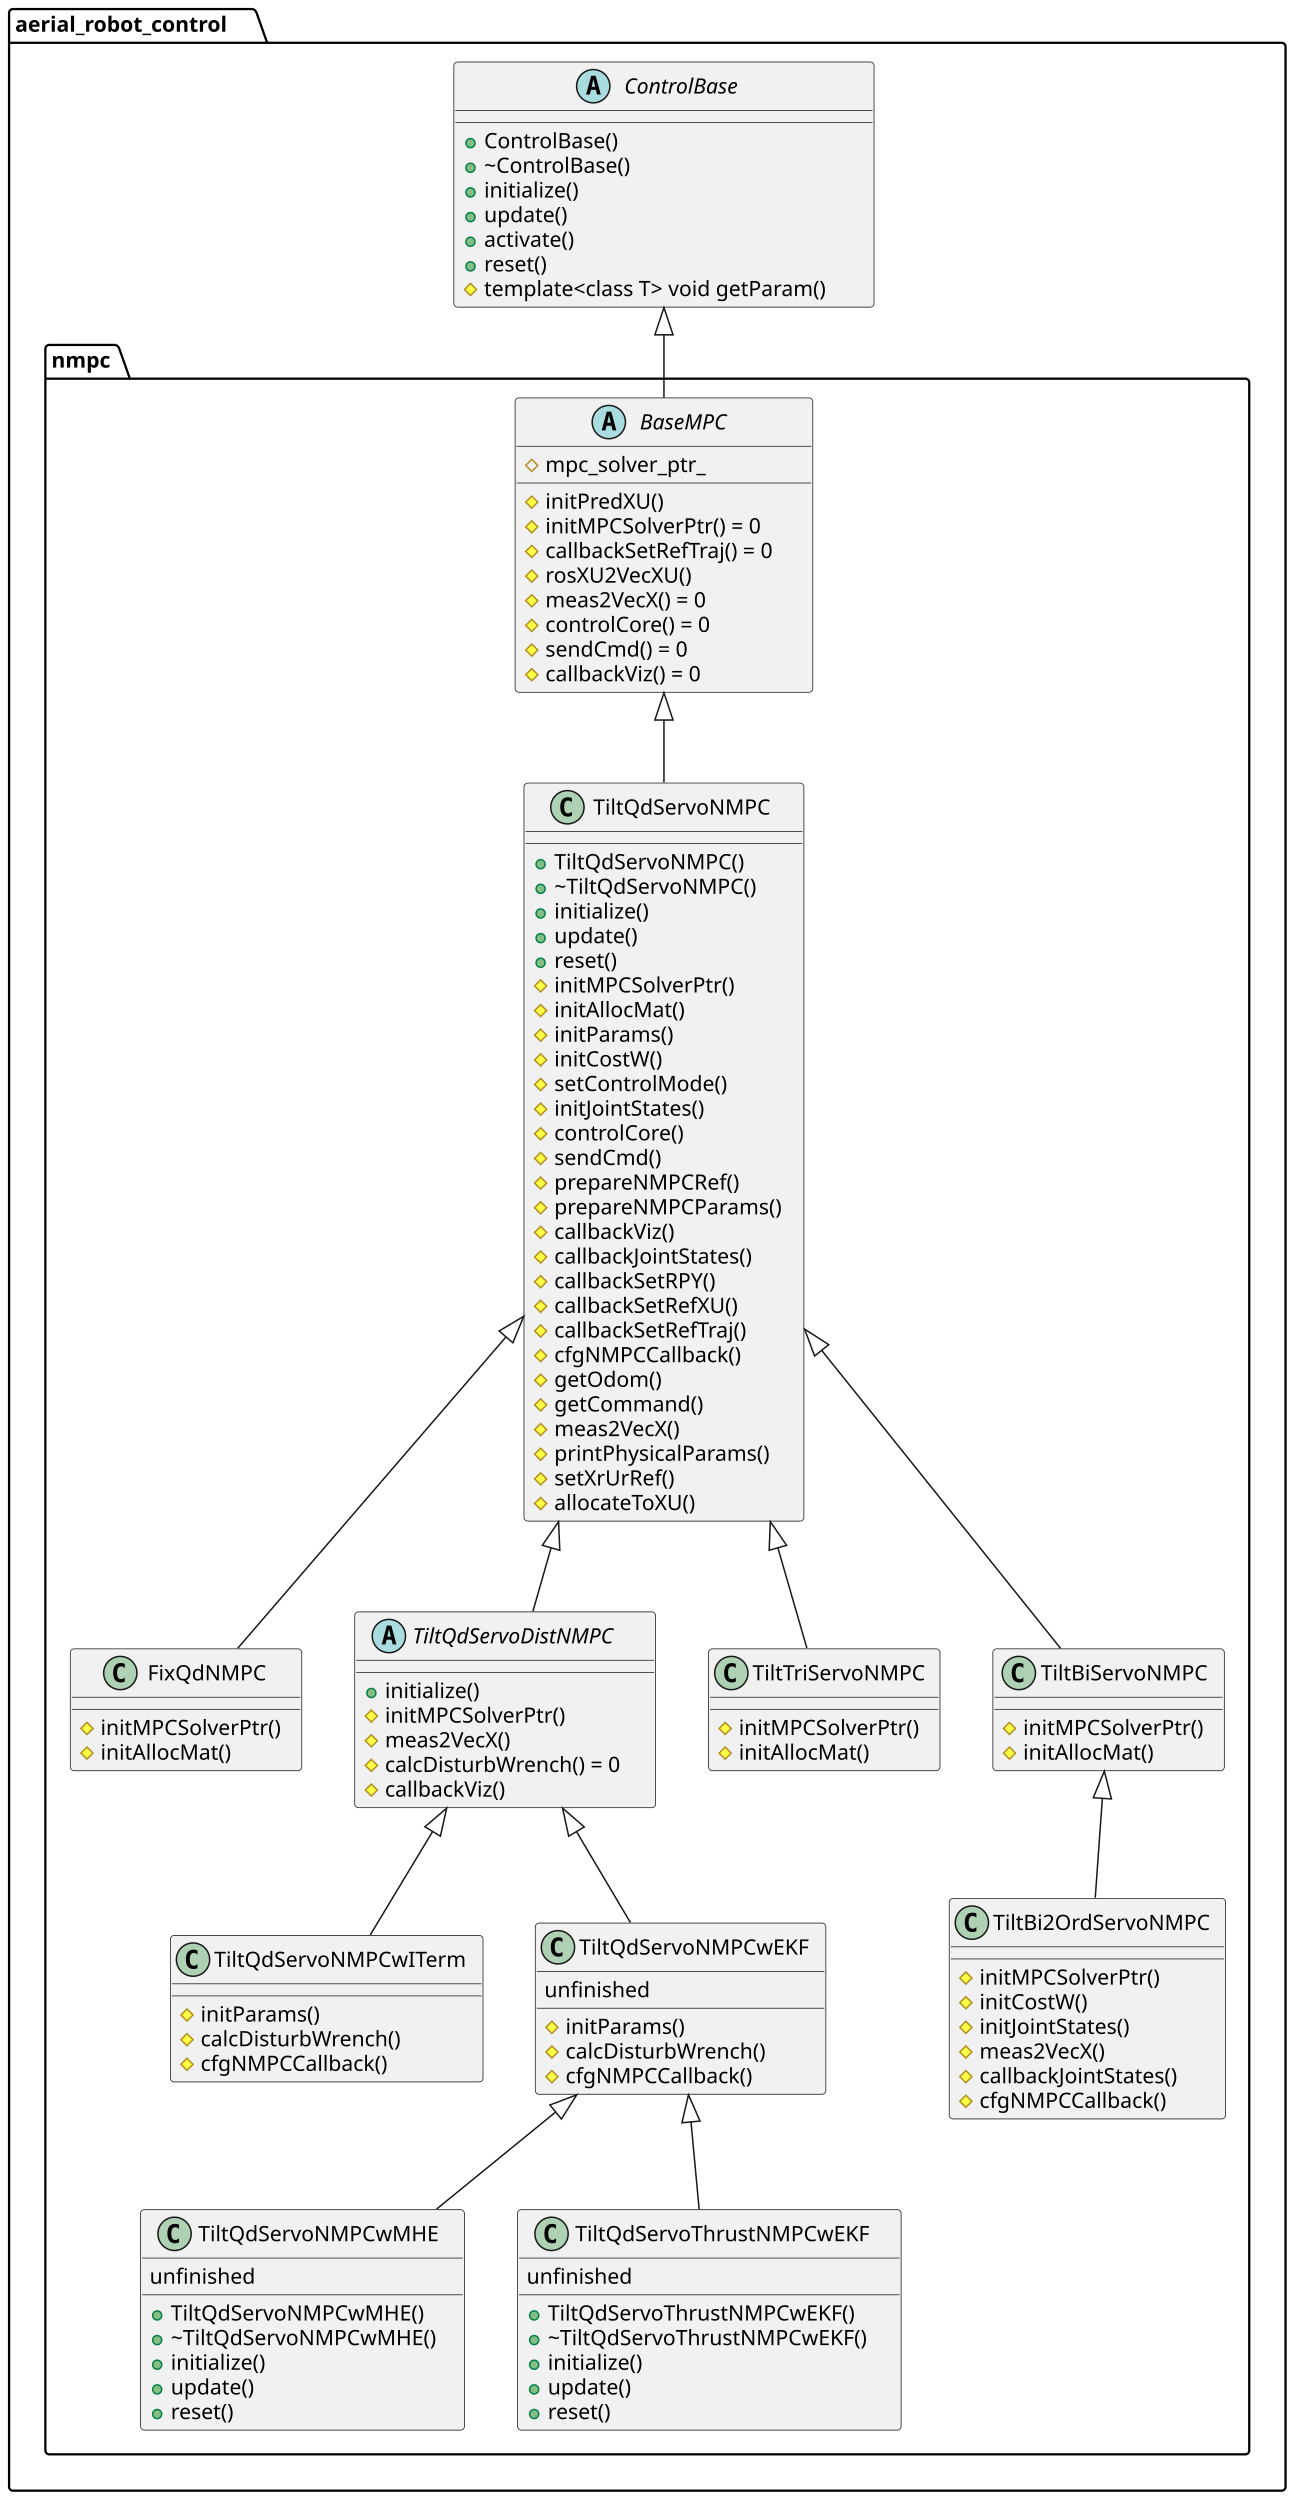
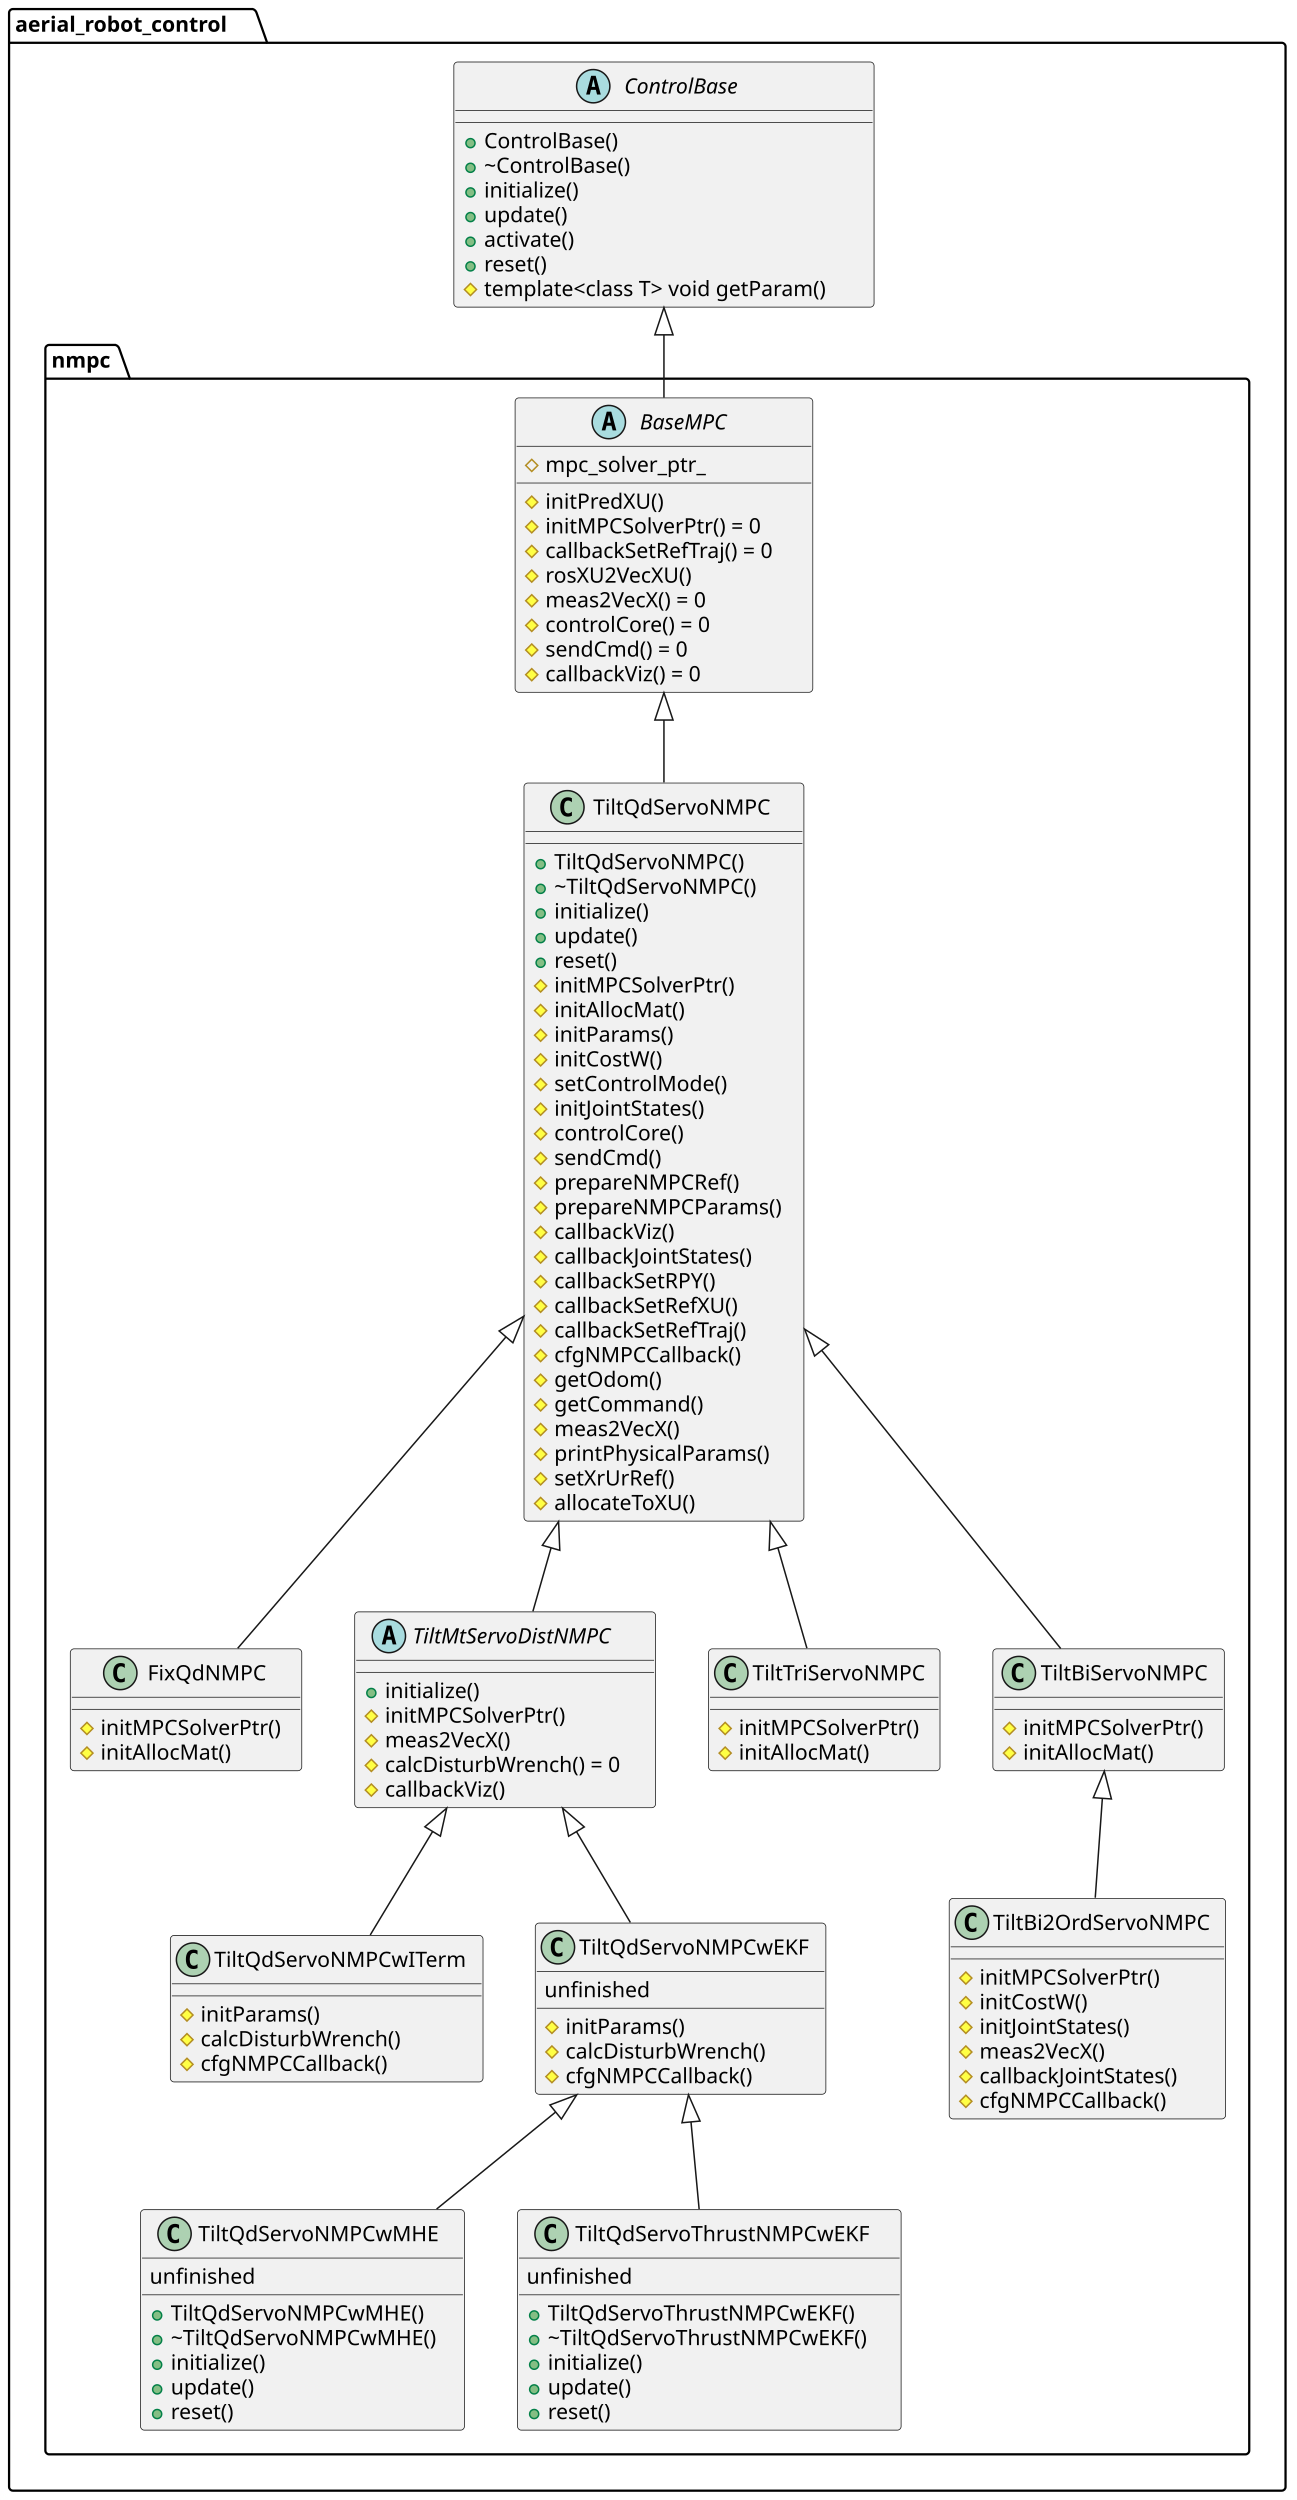
<svg xmlns="http://www.w3.org/2000/svg" contentStyleType="text/css" height="1653px" preserveAspectRatio="none" style="width:857px;height:1653px;background:#FFFFFF;" version="1.1" viewBox="0 0 857 1653" width="857px" zoomAndPan="magnify">
  <defs />
  <g>
    <g id="cluster_aerial_robot_control">
      <path d="M8.5,6 L167.144,6 A3.75,3.75 0 0 1 169.644,8.5 L176.644,28.297 L847.5,28.297 A2.5,2.5 0 0 1 850,30.797 L850,1644.31 A2.5,2.5 0 0 1 847.5,1646.81 L8.5,1646.81 A2.5,2.5 0 0 1 6,1644.31 L6,8.5 A2.5,2.5 0 0 1 8.5,6 " fill="none" style="stroke:#000000;stroke-width:1.5;" />
      <line style="stroke:#000000;stroke-width:1.5;" x1="6" x2="176.644" y1="28.297" y2="28.297" />
      <text fill="#000000" font-family="sans-serif" font-size="14" font-weight="bold" lengthAdjust="spacing" textLength="157.644" x="10" y="20.995">aerial_robot_control</text>
    </g>
    <g id="cluster_nmpc">
      <path d="M32.5,228.08 L76.375,228.08 A3.75,3.75 0 0 1 78.875,230.58 L85.875,250.377 L823.5,250.377 A2.5,2.5 0 0 1 826,252.877 L826,1620.31 A2.5,2.5 0 0 1 823.5,1622.81 L32.5,1622.81 A2.5,2.5 0 0 1 30,1620.31 L30,230.58 A2.5,2.5 0 0 1 32.5,228.08 " fill="none" style="stroke:#000000;stroke-width:1.5;" />
      <line style="stroke:#000000;stroke-width:1.5;" x1="30" x2="85.875" y1="250.377" y2="250.377" />
      <text fill="#000000" font-family="sans-serif" font-size="14" font-weight="bold" lengthAdjust="spacing" textLength="42.875" x="34" y="243.075">nmpc</text>
    </g>
    <g id="elem_ControlBase">
      <rect codeLine="5" fill="#F1F1F1" height="162.078" id="ControlBase" rx="2.5" ry="2.5" style="stroke:#181818;stroke-width:0.5;" width="277.85" x="300.08" y="41" />
      <ellipse cx="392.252" cy="57" fill="#A9DCDF" rx="11" ry="11" style="stroke:#181818;stroke-width:1.0;" />
      <path d="M392.362,52.344 L391.205,57.422 L393.534,57.422 L392.362,52.344 Z M390.877,50.109 L393.862,50.109 L397.221,62.5 L394.768,62.5 L394.002,59.438 L390.721,59.438 L389.971,62.5 L387.534,62.5 L390.877,50.109 Z " fill="#000000" />
      <text fill="#000000" font-family="sans-serif" font-size="14" font-style="italic" lengthAdjust="spacing" textLength="85.005" x="412.752" y="61.847">ControlBase</text>
      <line style="stroke:#181818;stroke-width:0.5;" x1="301.08" x2="576.93" y1="73" y2="73" />
      <line style="stroke:#181818;stroke-width:0.5;" x1="301.08" x2="576.93" y1="81" y2="81" />
      <ellipse cx="311.08" cy="94.648" fill="#84BE84" rx="3" ry="3" style="stroke:#038048;stroke-width:1.0;" />
      <text fill="#000000" font-family="sans-serif" font-size="14" lengthAdjust="spacing" textLength="95.929" x="320.08" y="97.995">ControlBase()</text>
      <ellipse cx="311.08" cy="110.945" fill="#84BE84" rx="3" ry="3" style="stroke:#038048;stroke-width:1.0;" />
      <text fill="#000000" font-family="sans-serif" font-size="14" lengthAdjust="spacing" textLength="107.659" x="320.08" y="114.292">~ControlBase()</text>
      <ellipse cx="311.08" cy="127.242" fill="#84BE84" rx="3" ry="3" style="stroke:#038048;stroke-width:1.0;" />
      <text fill="#000000" font-family="sans-serif" font-size="14" lengthAdjust="spacing" textLength="69.275" x="320.08" y="130.589">initialize()</text>
      <ellipse cx="311.08" cy="143.539" fill="#84BE84" rx="3" ry="3" style="stroke:#038048;stroke-width:1.0;" />
      <text fill="#000000" font-family="sans-serif" font-size="14" lengthAdjust="spacing" textLength="60.252" x="320.08" y="146.886">update()</text>
      <ellipse cx="311.08" cy="159.836" fill="#84BE84" rx="3" ry="3" style="stroke:#038048;stroke-width:1.0;" />
      <text fill="#000000" font-family="sans-serif" font-size="14" lengthAdjust="spacing" textLength="67.546" x="320.08" y="163.183">activate()</text>
      <ellipse cx="311.08" cy="176.133" fill="#84BE84" rx="3" ry="3" style="stroke:#038048;stroke-width:1.0;" />
      <text fill="#000000" font-family="sans-serif" font-size="14" lengthAdjust="spacing" textLength="46.69" x="320.08" y="179.48">reset()</text>
      <polygon fill="#FFFF44" points="311.08,187.43,315.08,191.43,311.08,195.43,307.08,191.43" style="stroke:#B38D22;stroke-width:1.0;" />
      <text fill="#000000" font-family="sans-serif" font-size="14" lengthAdjust="spacing" textLength="251.85" x="320.08" y="195.776">template&lt;class T&gt; void getParam()</text>
    </g>
    <g id="elem_BaseMPC">
      <rect codeLine="15" fill="#F1F1F1" height="194.672" id="BaseMPC" rx="2.5" ry="2.5" style="stroke:#181818;stroke-width:0.5;" width="196.823" x="340.59" y="263.08" />
      <ellipse cx="402.558" cy="279.08" fill="#A9DCDF" rx="11" ry="11" style="stroke:#181818;stroke-width:1.0;" />
      <path d="M402.667,274.424 L401.511,279.502 L403.839,279.502 L402.667,274.424 Z M401.183,272.189 L404.167,272.189 L407.526,284.58 L405.073,284.58 L404.308,281.517 L401.026,281.517 L400.276,284.58 L397.839,284.58 L401.183,272.189 Z " fill="#000000" />
      <text fill="#000000" font-family="sans-serif" font-size="14" font-style="italic" lengthAdjust="spacing" textLength="64.388" x="423.058" y="283.927">BaseMPC</text>
      <line style="stroke:#181818;stroke-width:0.5;" x1="341.59" x2="536.413" y1="295.08" y2="295.08" />
      <polygon fill="none" points="351.59,303.728,355.59,307.728,351.59,311.728,347.59,307.728" style="stroke:#B38D22;stroke-width:1.0;" />
      <text fill="#000000" font-family="sans-serif" font-size="14" lengthAdjust="spacing" textLength="113.757" x="360.59" y="312.075">mpc_solver_ptr_</text>
      <line style="stroke:#181818;stroke-width:0.5;" x1="341.59" x2="536.413" y1="319.377" y2="319.377" />
      <polygon fill="#FFFF44" points="351.59,328.025,355.59,332.025,351.59,336.025,347.59,332.025" style="stroke:#B38D22;stroke-width:1.0;" />
      <text fill="#000000" font-family="sans-serif" font-size="14" lengthAdjust="spacing" textLength="84.602" x="360.59" y="336.372">initPredXU()</text>
      <polygon fill="#FFFF44" points="351.59,344.322,355.59,348.322,351.59,352.322,347.59,348.322" style="stroke:#B38D22;stroke-width:1.0;" />
      <text fill="#000000" font-family="sans-serif" font-size="14" lengthAdjust="spacing" textLength="156.584" x="360.59" y="352.669">initMPCSolverPtr() = 0</text>
      <polygon fill="#FFFF44" points="351.59,360.619,355.59,364.619,351.59,368.619,347.59,364.619" style="stroke:#B38D22;stroke-width:1.0;" />
      <text fill="#000000" font-family="sans-serif" font-size="14" lengthAdjust="spacing" textLength="170.823" x="360.59" y="368.966">callbackSetRefTraj() = 0</text>
      <polygon fill="#FFFF44" points="351.59,376.916,355.59,380.916,351.59,384.916,347.59,380.916" style="stroke:#B38D22;stroke-width:1.0;" />
      <text fill="#000000" font-family="sans-serif" font-size="14" lengthAdjust="spacing" textLength="107.01" x="360.59" y="385.263">rosXU2VecXU()</text>
      <polygon fill="#FFFF44" points="351.59,393.213,355.59,397.213,351.59,401.213,347.59,397.213" style="stroke:#B38D22;stroke-width:1.0;" />
      <text fill="#000000" font-family="sans-serif" font-size="14" lengthAdjust="spacing" textLength="122.972" x="360.59" y="401.56">meas2VecX() = 0</text>
      <polygon fill="#FFFF44" points="351.59,409.51,355.59,413.51,351.59,417.51,347.59,413.51" style="stroke:#B38D22;stroke-width:1.0;" />
      <text fill="#000000" font-family="sans-serif" font-size="14" lengthAdjust="spacing" textLength="122.008" x="360.59" y="417.856">controlCore() = 0</text>
      <polygon fill="#FFFF44" points="351.59,425.807,355.59,429.807,351.59,433.807,347.59,429.807" style="stroke:#B38D22;stroke-width:1.0;" />
      <text fill="#000000" font-family="sans-serif" font-size="14" lengthAdjust="spacing" textLength="106.429" x="360.59" y="434.153">sendCmd() = 0</text>
      <polygon fill="#FFFF44" points="351.59,442.103,355.59,446.103,351.59,450.103,347.59,446.103" style="stroke:#B38D22;stroke-width:1.0;" />
      <text fill="#000000" font-family="sans-serif" font-size="14" lengthAdjust="spacing" textLength="118.603" x="360.59" y="450.45">callbackViz() = 0</text>
    </g>
    <g id="elem_FixQdNMPC">
      <rect codeLine="27" fill="#F1F1F1" height="80.594" id="FixQdNMPC" rx="2.5" ry="2.5" style="stroke:#181818;stroke-width:0.5;" width="153.046" x="46.48" y="1090.21" />
      <ellipse cx="79.544" cy="1106.21" fill="#ADD1B2" rx="11" ry="11" style="stroke:#181818;stroke-width:1.0;" />
      <path d="M82.513,1111.851 Q81.935,1112.148 81.294,1112.288 Q80.653,1112.444 79.95,1112.444 Q77.45,1112.444 76.122,1110.804 Q74.81,1109.148 74.81,1106.023 Q74.81,1102.898 76.122,1101.241 Q77.45,1099.585 79.95,1099.585 Q80.653,1099.585 81.294,1099.741 Q81.95,1099.898 82.513,1100.194 L82.513,1102.913 Q81.888,1102.335 81.294,1102.069 Q80.7,1101.788 80.075,1101.788 Q78.732,1101.788 78.044,1102.866 Q77.357,1103.929 77.357,1106.023 Q77.357,1108.116 78.044,1109.194 Q78.732,1110.257 80.075,1110.257 Q80.7,1110.257 81.294,1109.991 Q81.888,1109.71 82.513,1109.132 L82.513,1111.851 Z " fill="#000000" />
      <text fill="#000000" font-family="sans-serif" font-size="14" lengthAdjust="spacing" textLength="80.903" x="97.558" y="1111.057">FixQdNMPC</text>
      <line style="stroke:#181818;stroke-width:0.5;" x1="47.48" x2="198.526" y1="1122.21" y2="1122.21" />
      <line style="stroke:#181818;stroke-width:0.5;" x1="47.48" x2="198.526" y1="1130.21" y2="1130.21" />
      <polygon fill="#FFFF44" points="57.48,1138.858,61.48,1142.858,57.48,1146.858,53.48,1142.858" style="stroke:#B38D22;stroke-width:1.0;" />
      <text fill="#000000" font-family="sans-serif" font-size="14" lengthAdjust="spacing" textLength="127.046" x="66.48" y="1147.205">initMPCSolverPtr()</text>
      <polygon fill="#FFFF44" points="57.48,1155.155,61.48,1159.155,57.48,1163.155,53.48,1159.155" style="stroke:#B38D22;stroke-width:1.0;" />
      <text fill="#000000" font-family="sans-serif" font-size="14" lengthAdjust="spacing" textLength="92.832" x="66.48" y="1163.502">initAllocMat()</text>
    </g>
    <g id="elem_TiltQdServoNMPC">
      <rect codeLine="42" fill="#F1F1F1" height="488.016" id="TiltQdServoNMPC" rx="2.5" ry="2.5" style="stroke:#181818;stroke-width:0.5;" width="185.072" x="346.46" y="517.75" />
      <ellipse cx="375.171" cy="533.75" fill="#ADD1B2" rx="11" ry="11" style="stroke:#181818;stroke-width:1.0;" />
      <path d="M378.14,539.391 Q377.562,539.688 376.921,539.828 Q376.281,539.984 375.578,539.984 Q373.078,539.984 371.75,538.344 Q370.437,536.688 370.437,533.562 Q370.437,530.438 371.75,528.781 Q373.078,527.125 375.578,527.125 Q376.281,527.125 376.921,527.281 Q377.578,527.438 378.14,527.734 L378.14,530.453 Q377.515,529.875 376.921,529.609 Q376.328,529.328 375.703,529.328 Q374.359,529.328 373.671,530.406 Q372.984,531.469 372.984,533.562 Q372.984,535.656 373.671,536.734 Q374.359,537.797 375.703,537.797 Q376.328,537.797 376.921,537.531 Q377.515,537.25 378.14,536.672 L378.14,539.391 Z " fill="#000000" />
      <text fill="#000000" font-family="sans-serif" font-size="14" lengthAdjust="spacing" textLength="122.603" x="392.218" y="538.597">TiltQdServoNMPC</text>
      <line style="stroke:#181818;stroke-width:0.5;" x1="347.46" x2="530.532" y1="549.75" y2="549.75" />
      <line style="stroke:#181818;stroke-width:0.5;" x1="347.46" x2="530.532" y1="557.75" y2="557.75" />
      <ellipse cx="357.46" cy="571.398" fill="#84BE84" rx="3" ry="3" style="stroke:#038048;stroke-width:1.0;" />
      <text fill="#000000" font-family="sans-serif" font-size="14" lengthAdjust="spacing" textLength="133.526" x="366.46" y="574.745">TiltQdServoNMPC()</text>
      <ellipse cx="357.46" cy="587.695" fill="#84BE84" rx="3" ry="3" style="stroke:#038048;stroke-width:1.0;" />
      <text fill="#000000" font-family="sans-serif" font-size="14" lengthAdjust="spacing" textLength="145.257" x="366.46" y="591.042">~TiltQdServoNMPC()</text>
      <ellipse cx="357.46" cy="603.992" fill="#84BE84" rx="3" ry="3" style="stroke:#038048;stroke-width:1.0;" />
      <text fill="#000000" font-family="sans-serif" font-size="14" lengthAdjust="spacing" textLength="69.275" x="366.46" y="607.339">initialize()</text>
      <ellipse cx="357.46" cy="620.289" fill="#84BE84" rx="3" ry="3" style="stroke:#038048;stroke-width:1.0;" />
      <text fill="#000000" font-family="sans-serif" font-size="14" lengthAdjust="spacing" textLength="60.252" x="366.46" y="623.636">update()</text>
      <ellipse cx="357.46" cy="636.586" fill="#84BE84" rx="3" ry="3" style="stroke:#038048;stroke-width:1.0;" />
      <text fill="#000000" font-family="sans-serif" font-size="14" lengthAdjust="spacing" textLength="46.69" x="366.46" y="639.933">reset()</text>
      <polygon fill="#FFFF44" points="357.46,647.883,361.46,651.883,357.46,655.883,353.46,651.883" style="stroke:#B38D22;stroke-width:1.0;" />
      <text fill="#000000" font-family="sans-serif" font-size="14" lengthAdjust="spacing" textLength="127.046" x="366.46" y="656.23">initMPCSolverPtr()</text>
      <polygon fill="#FFFF44" points="357.46,664.18,361.46,668.18,357.46,672.18,353.46,668.18" style="stroke:#B38D22;stroke-width:1.0;" />
      <text fill="#000000" font-family="sans-serif" font-size="14" lengthAdjust="spacing" textLength="92.832" x="366.46" y="672.526">initAllocMat()</text>
      <polygon fill="#FFFF44" points="357.46,680.477,361.46,684.477,357.46,688.477,353.46,684.477" style="stroke:#B38D22;stroke-width:1.0;" />
      <text fill="#000000" font-family="sans-serif" font-size="14" lengthAdjust="spacing" textLength="85.353" x="366.46" y="688.823">initParams()</text>
      <polygon fill="#FFFF44" points="357.46,696.773,361.46,700.773,357.46,704.773,353.46,700.773" style="stroke:#B38D22;stroke-width:1.0;" />
      <text fill="#000000" font-family="sans-serif" font-size="14" lengthAdjust="spacing" textLength="78.032" x="366.46" y="705.12">initCostW()</text>
      <polygon fill="#FFFF44" points="357.46,713.07,361.46,717.07,357.46,721.07,353.46,717.07" style="stroke:#B38D22;stroke-width:1.0;" />
      <text fill="#000000" font-family="sans-serif" font-size="14" lengthAdjust="spacing" textLength="121.379" x="366.46" y="721.417">setControlMode()</text>
      <polygon fill="#FFFF44" points="357.46,729.367,361.46,733.367,357.46,737.367,353.46,733.367" style="stroke:#B38D22;stroke-width:1.0;" />
      <text fill="#000000" font-family="sans-serif" font-size="14" lengthAdjust="spacing" textLength="108.363" x="366.46" y="737.714">initJointStates()</text>
      <polygon fill="#FFFF44" points="357.46,745.664,361.46,749.664,357.46,753.664,353.46,749.664" style="stroke:#B38D22;stroke-width:1.0;" />
      <text fill="#000000" font-family="sans-serif" font-size="14" lengthAdjust="spacing" textLength="92.47" x="366.46" y="754.011">controlCore()</text>
      <polygon fill="#FFFF44" points="357.46,761.961,361.46,765.961,357.46,769.961,353.46,765.961" style="stroke:#B38D22;stroke-width:1.0;" />
      <text fill="#000000" font-family="sans-serif" font-size="14" lengthAdjust="spacing" textLength="76.891" x="366.46" y="770.308">sendCmd()</text>
      <polygon fill="#FFFF44" points="357.46,778.258,361.46,782.258,357.46,786.258,353.46,782.258" style="stroke:#B38D22;stroke-width:1.0;" />
      <text fill="#000000" font-family="sans-serif" font-size="14" lengthAdjust="spacing" textLength="130.054" x="366.46" y="786.605">prepareNMPCRef()</text>
      <polygon fill="#FFFF44" points="357.46,794.555,361.46,798.555,357.46,802.555,353.46,798.555" style="stroke:#B38D22;stroke-width:1.0;" />
      <text fill="#000000" font-family="sans-serif" font-size="14" lengthAdjust="spacing" textLength="159.072" x="366.46" y="802.901">prepareNMPCParams()</text>
      <polygon fill="#FFFF44" points="357.46,810.852,361.46,814.852,357.46,818.852,353.46,814.852" style="stroke:#B38D22;stroke-width:1.0;" />
      <text fill="#000000" font-family="sans-serif" font-size="14" lengthAdjust="spacing" textLength="89.065" x="366.46" y="819.198">callbackViz()</text>
      <polygon fill="#FFFF44" points="357.46,827.148,361.46,831.148,357.46,835.148,353.46,831.148" style="stroke:#B38D22;stroke-width:1.0;" />
      <text fill="#000000" font-family="sans-serif" font-size="14" lengthAdjust="spacing" textLength="143.548" x="366.46" y="835.495">callbackJointStates()</text>
      <polygon fill="#FFFF44" points="357.46,843.445,361.46,847.445,357.46,851.445,353.46,847.445" style="stroke:#B38D22;stroke-width:1.0;" />
      <text fill="#000000" font-family="sans-serif" font-size="14" lengthAdjust="spacing" textLength="117.961" x="366.46" y="851.792">callbackSetRPY()</text>
      <polygon fill="#FFFF44" points="357.46,859.742,361.46,863.742,357.46,867.742,353.46,863.742" style="stroke:#B38D22;stroke-width:1.0;" />
      <text fill="#000000" font-family="sans-serif" font-size="14" lengthAdjust="spacing" textLength="134.347" x="366.46" y="868.089">callbackSetRefXU()</text>
      <polygon fill="#FFFF44" points="357.46,876.039,361.46,880.039,357.46,884.039,353.46,880.039" style="stroke:#B38D22;stroke-width:1.0;" />
      <text fill="#000000" font-family="sans-serif" font-size="14" lengthAdjust="spacing" textLength="141.285" x="366.46" y="884.386">callbackSetRefTraj()</text>
      <polygon fill="#FFFF44" points="357.46,892.336,361.46,896.336,357.46,900.336,353.46,896.336" style="stroke:#B38D22;stroke-width:1.0;" />
      <text fill="#000000" font-family="sans-serif" font-size="14" lengthAdjust="spacing" textLength="132.61" x="366.46" y="900.683">cfgNMPCCallback()</text>
      <polygon fill="#FFFF44" points="357.46,908.633,361.46,912.633,357.46,916.633,353.46,912.633" style="stroke:#B38D22;stroke-width:1.0;" />
      <text fill="#000000" font-family="sans-serif" font-size="14" lengthAdjust="spacing" textLength="76.022" x="366.46" y="916.98">getOdom()</text>
      <polygon fill="#FFFF44" points="357.46,924.93,361.46,928.93,357.46,932.93,353.46,928.93" style="stroke:#B38D22;stroke-width:1.0;" />
      <text fill="#000000" font-family="sans-serif" font-size="14" lengthAdjust="spacing" textLength="105.868" x="366.46" y="933.276">getCommand()</text>
      <polygon fill="#FFFF44" points="357.46,941.227,361.46,945.227,357.46,949.227,353.46,945.227" style="stroke:#B38D22;stroke-width:1.0;" />
      <text fill="#000000" font-family="sans-serif" font-size="14" lengthAdjust="spacing" textLength="93.434" x="366.46" y="949.573">meas2VecX()</text>
      <polygon fill="#FFFF44" points="357.46,957.523,361.46,961.523,357.46,965.523,353.46,961.523" style="stroke:#B38D22;stroke-width:1.0;" />
      <text fill="#000000" font-family="sans-serif" font-size="14" lengthAdjust="spacing" textLength="153.057" x="366.46" y="965.87">printPhysicalParams()</text>
      <polygon fill="#FFFF44" points="357.46,973.82,361.46,977.82,357.46,981.82,353.46,977.82" style="stroke:#B38D22;stroke-width:1.0;" />
      <text fill="#000000" font-family="sans-serif" font-size="14" lengthAdjust="spacing" textLength="86.939" x="366.46" y="982.167">setXrUrRef()</text>
      <polygon fill="#FFFF44" points="357.46,990.117,361.46,994.117,357.46,998.117,353.46,994.117" style="stroke:#B38D22;stroke-width:1.0;" />
      <text fill="#000000" font-family="sans-serif" font-size="14" lengthAdjust="spacing" textLength="103.182" x="366.46" y="998.464">allocateToXU()</text>
    </g>
    <g id="elem_TiltQdServoDistNMPC">
-       <rect codeLine="73" fill="#F1F1F1" height="129.484" id="TiltQdServoDistNMPC" rx="2.5" ry="2.5" style="stroke:#181818;stroke-width:0.5;" width="198.949" x="234.53" y="1065.76" />
+       <rect codeLine="73" fill="#F1F1F1" height="129.484" id="TiltMtServoDistNMPC" rx="2.5" ry="2.5" style="stroke:#181818;stroke-width:0.5;" width="198.949" x="234.53" y="1065.76" />
      <ellipse cx="257.132" cy="1081.76" fill="#A9DCDF" rx="11" ry="11" style="stroke:#181818;stroke-width:1.0;" />
      <path d="M257.241,1077.104 L256.085,1082.182 L258.413,1082.182 L257.241,1077.104 Z M255.757,1074.869 L258.741,1074.869 L262.101,1087.26 L259.648,1087.26 L258.882,1084.197 L255.601,1084.197 L254.851,1087.26 L252.413,1087.26 L255.757,1074.869 Z " fill="#000000" />
-       <text fill="#000000" font-family="sans-serif" font-size="14" font-style="italic" lengthAdjust="spacing" textLength="150.056" x="272.822" y="1086.607">TiltQdServoDistNMPC</text>
+       <text fill="#000000" font-family="sans-serif" font-size="14" font-style="italic" lengthAdjust="spacing" textLength="150.056" x="272.822" y="1086.607">TiltMtServoDistNMPC</text>
      <line style="stroke:#181818;stroke-width:0.5;" x1="235.53" x2="432.479" y1="1097.76" y2="1097.76" />
      <line style="stroke:#181818;stroke-width:0.5;" x1="235.53" x2="432.479" y1="1105.76" y2="1105.76" />
      <ellipse cx="245.53" cy="1119.408" fill="#84BE84" rx="3" ry="3" style="stroke:#038048;stroke-width:1.0;" />
      <text fill="#000000" font-family="sans-serif" font-size="14" lengthAdjust="spacing" textLength="69.275" x="254.53" y="1122.755">initialize()</text>
      <polygon fill="#FFFF44" points="245.53,1130.705,249.53,1134.705,245.53,1138.705,241.53,1134.705" style="stroke:#B38D22;stroke-width:1.0;" />
      <text fill="#000000" font-family="sans-serif" font-size="14" lengthAdjust="spacing" textLength="127.046" x="254.53" y="1139.052">initMPCSolverPtr()</text>
      <polygon fill="#FFFF44" points="245.53,1147.002,249.53,1151.002,245.53,1155.002,241.53,1151.002" style="stroke:#B38D22;stroke-width:1.0;" />
      <text fill="#000000" font-family="sans-serif" font-size="14" lengthAdjust="spacing" textLength="93.434" x="254.53" y="1155.349">meas2VecX()</text>
      <polygon fill="#FFFF44" points="245.53,1163.299,249.53,1167.299,245.53,1171.299,241.53,1167.299" style="stroke:#B38D22;stroke-width:1.0;" />
      <text fill="#000000" font-family="sans-serif" font-size="14" lengthAdjust="spacing" textLength="172.949" x="254.53" y="1171.646">calcDisturbWrench() = 0</text>
      <polygon fill="#FFFF44" points="245.53,1179.596,249.53,1183.596,245.53,1187.596,241.53,1183.596" style="stroke:#B38D22;stroke-width:1.0;" />
      <text fill="#000000" font-family="sans-serif" font-size="14" lengthAdjust="spacing" textLength="89.065" x="254.53" y="1187.943">callbackViz()</text>
    </g>
    <g id="elem_TiltQdServoNMPCwITerm">
      <rect codeLine="82" fill="#F1F1F1" height="96.891" id="TiltQdServoNMPCwITerm" rx="2.5" ry="2.5" style="stroke:#181818;stroke-width:0.5;" width="206.74" x="112.63" y="1279.69" />
      <ellipse cx="127.63" cy="1295.69" fill="#ADD1B2" rx="11" ry="11" style="stroke:#181818;stroke-width:1.0;" />
      <path d="M130.599,1301.331 Q130.021,1301.628 129.38,1301.768 Q128.739,1301.924 128.036,1301.924 Q125.536,1301.924 124.208,1300.284 Q122.896,1298.628 122.896,1295.503 Q122.896,1292.378 124.208,1290.721 Q125.536,1289.065 128.036,1289.065 Q128.739,1289.065 129.38,1289.221 Q130.036,1289.378 130.599,1289.674 L130.599,1292.393 Q129.974,1291.815 129.38,1291.549 Q128.786,1291.268 128.161,1291.268 Q126.817,1291.268 126.13,1292.346 Q125.442,1293.409 125.442,1295.503 Q125.442,1297.596 126.13,1298.674 Q126.817,1299.737 128.161,1299.737 Q128.786,1299.737 129.38,1299.471 Q129.974,1299.19 130.599,1298.612 L130.599,1301.331 Z " fill="#000000" />
      <text fill="#000000" font-family="sans-serif" font-size="14" lengthAdjust="spacing" textLength="174.74" x="141.63" y="1300.537">TiltQdServoNMPCwITerm</text>
      <line style="stroke:#181818;stroke-width:0.5;" x1="113.63" x2="318.37" y1="1311.69" y2="1311.69" />
      <line style="stroke:#181818;stroke-width:0.5;" x1="113.63" x2="318.37" y1="1319.69" y2="1319.69" />
      <polygon fill="#FFFF44" points="123.63,1328.338,127.63,1332.338,123.63,1336.338,119.63,1332.338" style="stroke:#B38D22;stroke-width:1.0;" />
      <text fill="#000000" font-family="sans-serif" font-size="14" lengthAdjust="spacing" textLength="85.353" x="132.63" y="1336.685">initParams()</text>
      <polygon fill="#FFFF44" points="123.63,1344.635,127.63,1348.635,123.63,1352.635,119.63,1348.635" style="stroke:#B38D22;stroke-width:1.0;" />
      <text fill="#000000" font-family="sans-serif" font-size="14" lengthAdjust="spacing" textLength="143.411" x="132.63" y="1352.982">calcDisturbWrench()</text>
      <polygon fill="#FFFF44" points="123.63,1360.932,127.63,1364.932,123.63,1368.932,119.63,1364.932" style="stroke:#B38D22;stroke-width:1.0;" />
      <text fill="#000000" font-family="sans-serif" font-size="14" lengthAdjust="spacing" textLength="132.61" x="132.63" y="1369.279">cfgNMPCCallback()</text>
    </g>
    <g id="elem_TiltQdServoNMPCwEKF">
      <rect codeLine="89" fill="#F1F1F1" height="113.188" id="TiltQdServoNMPCwEKF" rx="2.5" ry="2.5" style="stroke:#181818;stroke-width:0.5;" width="192.132" x="353.93" y="1271.54" />
      <ellipse cx="368.93" cy="1287.54" fill="#ADD1B2" rx="11" ry="11" style="stroke:#181818;stroke-width:1.0;" />
      <path d="M371.899,1293.181 Q371.321,1293.477 370.68,1293.618 Q370.039,1293.774 369.336,1293.774 Q366.836,1293.774 365.508,1292.134 Q364.196,1290.477 364.196,1287.352 Q364.196,1284.227 365.508,1282.571 Q366.836,1280.915 369.336,1280.915 Q370.039,1280.915 370.68,1281.071 Q371.336,1281.227 371.899,1281.524 L371.899,1284.243 Q371.274,1283.665 370.68,1283.399 Q370.086,1283.118 369.461,1283.118 Q368.118,1283.118 367.43,1284.196 Q366.743,1285.259 366.743,1287.352 Q366.743,1289.446 367.43,1290.524 Q368.118,1291.587 369.461,1291.587 Q370.086,1291.587 370.68,1291.321 Q371.274,1291.04 371.899,1290.462 L371.899,1293.181 Z " fill="#000000" />
      <text fill="#000000" font-family="sans-serif" font-size="14" lengthAdjust="spacing" textLength="160.132" x="382.93" y="1292.387">TiltQdServoNMPCwEKF</text>
      <line style="stroke:#181818;stroke-width:0.5;" x1="354.93" x2="545.062" y1="1303.54" y2="1303.54" />
      <text fill="#000000" font-family="sans-serif" font-size="14" lengthAdjust="spacing" textLength="72.994" x="359.93" y="1320.535">unfinished</text>
      <line style="stroke:#181818;stroke-width:0.5;" x1="354.93" x2="545.062" y1="1327.837" y2="1327.837" />
      <polygon fill="#FFFF44" points="364.93,1336.485,368.93,1340.485,364.93,1344.485,360.93,1340.485" style="stroke:#B38D22;stroke-width:1.0;" />
      <text fill="#000000" font-family="sans-serif" font-size="14" lengthAdjust="spacing" textLength="85.353" x="373.93" y="1344.832">initParams()</text>
      <polygon fill="#FFFF44" points="364.93,1352.782,368.93,1356.782,364.93,1360.782,360.93,1356.782" style="stroke:#B38D22;stroke-width:1.0;" />
      <text fill="#000000" font-family="sans-serif" font-size="14" lengthAdjust="spacing" textLength="143.411" x="373.93" y="1361.129">calcDisturbWrench()</text>
      <polygon fill="#FFFF44" points="364.93,1369.079,368.93,1373.079,364.93,1377.079,360.93,1373.079" style="stroke:#B38D22;stroke-width:1.0;" />
      <text fill="#000000" font-family="sans-serif" font-size="14" lengthAdjust="spacing" textLength="132.61" x="373.93" y="1377.426">cfgNMPCCallback()</text>
    </g>
    <g id="elem_TiltQdServoNMPCwMHE">
      <rect codeLine="97" fill="#F1F1F1" height="145.781" id="TiltQdServoNMPCwMHE" rx="2.5" ry="2.5" style="stroke:#181818;stroke-width:0.5;" width="214.159" x="92.92" y="1461.03" />
      <ellipse cx="115.414" cy="1477.03" fill="#ADD1B2" rx="11" ry="11" style="stroke:#181818;stroke-width:1.0;" />
      <path d="M118.383,1482.671 Q117.805,1482.967 117.164,1483.108 Q116.524,1483.264 115.821,1483.264 Q113.321,1483.264 111.993,1481.624 Q110.68,1479.967 110.68,1476.842 Q110.68,1473.717 111.993,1472.061 Q113.321,1470.405 115.821,1470.405 Q116.524,1470.405 117.164,1470.561 Q117.821,1470.717 118.383,1471.014 L118.383,1473.733 Q117.758,1473.155 117.164,1472.889 Q116.571,1472.608 115.946,1472.608 Q114.602,1472.608 113.914,1473.686 Q113.227,1474.749 113.227,1476.842 Q113.227,1478.936 113.914,1480.014 Q114.602,1481.077 115.946,1481.077 Q116.571,1481.077 117.164,1480.811 Q117.758,1480.53 118.383,1479.952 L118.383,1482.671 Z " fill="#000000" />
      <text fill="#000000" font-family="sans-serif" font-size="14" lengthAdjust="spacing" textLength="165.505" x="131.08" y="1481.877">TiltQdServoNMPCwMHE</text>
      <line style="stroke:#181818;stroke-width:0.5;" x1="93.92" x2="306.079" y1="1493.03" y2="1493.03" />
      <text fill="#000000" font-family="sans-serif" font-size="14" lengthAdjust="spacing" textLength="72.994" x="98.92" y="1510.025">unfinished</text>
      <line style="stroke:#181818;stroke-width:0.5;" x1="93.92" x2="306.079" y1="1517.327" y2="1517.327" />
      <ellipse cx="103.92" cy="1530.975" fill="#84BE84" rx="3" ry="3" style="stroke:#038048;stroke-width:1.0;" />
      <text fill="#000000" font-family="sans-serif" font-size="14" lengthAdjust="spacing" textLength="176.429" x="112.92" y="1534.322">TiltQdServoNMPCwMHE()</text>
      <ellipse cx="103.92" cy="1547.272" fill="#84BE84" rx="3" ry="3" style="stroke:#038048;stroke-width:1.0;" />
      <text fill="#000000" font-family="sans-serif" font-size="14" lengthAdjust="spacing" textLength="188.159" x="112.92" y="1550.619">~TiltQdServoNMPCwMHE()</text>
      <ellipse cx="103.92" cy="1563.569" fill="#84BE84" rx="3" ry="3" style="stroke:#038048;stroke-width:1.0;" />
      <text fill="#000000" font-family="sans-serif" font-size="14" lengthAdjust="spacing" textLength="69.275" x="112.92" y="1566.916">initialize()</text>
      <ellipse cx="103.92" cy="1579.866" fill="#84BE84" rx="3" ry="3" style="stroke:#038048;stroke-width:1.0;" />
      <text fill="#000000" font-family="sans-serif" font-size="14" lengthAdjust="spacing" textLength="60.252" x="112.92" y="1583.213">update()</text>
      <ellipse cx="103.92" cy="1596.163" fill="#84BE84" rx="3" ry="3" style="stroke:#038048;stroke-width:1.0;" />
      <text fill="#000000" font-family="sans-serif" font-size="14" lengthAdjust="spacing" textLength="46.69" x="112.92" y="1599.509">reset()</text>
    </g>
    <g id="elem_TiltQdServoThrustNMPCwEKF">
      <rect codeLine="107" fill="#F1F1F1" height="145.781" id="TiltQdServoThrustNMPCwEKF" rx="2.5" ry="2.5" style="stroke:#181818;stroke-width:0.5;" width="253.623" x="342.19" y="1461.03" />
      <ellipse cx="364.684" cy="1477.03" fill="#ADD1B2" rx="11" ry="11" style="stroke:#181818;stroke-width:1.0;" />
      <path d="M367.653,1482.671 Q367.075,1482.967 366.434,1483.108 Q365.794,1483.264 365.091,1483.264 Q362.591,1483.264 361.263,1481.624 Q359.95,1479.967 359.95,1476.842 Q359.95,1473.717 361.263,1472.061 Q362.591,1470.405 365.091,1470.405 Q365.794,1470.405 366.434,1470.561 Q367.091,1470.717 367.653,1471.014 L367.653,1473.733 Q367.028,1473.155 366.434,1472.889 Q365.841,1472.608 365.216,1472.608 Q363.872,1472.608 363.184,1473.686 Q362.497,1474.749 362.497,1476.842 Q362.497,1478.936 363.184,1480.014 Q363.872,1481.077 365.216,1481.077 Q365.841,1481.077 366.434,1480.811 Q367.028,1480.53 367.653,1479.952 L367.653,1482.671 Z " fill="#000000" />
      <text fill="#000000" font-family="sans-serif" font-size="14" lengthAdjust="spacing" textLength="204.969" x="380.35" y="1481.877">TiltQdServoThrustNMPCwEKF</text>
      <line style="stroke:#181818;stroke-width:0.5;" x1="343.19" x2="594.813" y1="1493.03" y2="1493.03" />
      <text fill="#000000" font-family="sans-serif" font-size="14" lengthAdjust="spacing" textLength="72.994" x="348.19" y="1510.025">unfinished</text>
      <line style="stroke:#181818;stroke-width:0.5;" x1="343.19" x2="594.813" y1="1517.327" y2="1517.327" />
      <ellipse cx="353.19" cy="1530.975" fill="#84BE84" rx="3" ry="3" style="stroke:#038048;stroke-width:1.0;" />
      <text fill="#000000" font-family="sans-serif" font-size="14" lengthAdjust="spacing" textLength="215.893" x="362.19" y="1534.322">TiltQdServoThrustNMPCwEKF()</text>
      <ellipse cx="353.19" cy="1547.272" fill="#84BE84" rx="3" ry="3" style="stroke:#038048;stroke-width:1.0;" />
      <text fill="#000000" font-family="sans-serif" font-size="14" lengthAdjust="spacing" textLength="227.623" x="362.19" y="1550.619">~TiltQdServoThrustNMPCwEKF()</text>
      <ellipse cx="353.19" cy="1563.569" fill="#84BE84" rx="3" ry="3" style="stroke:#038048;stroke-width:1.0;" />
      <text fill="#000000" font-family="sans-serif" font-size="14" lengthAdjust="spacing" textLength="69.275" x="362.19" y="1566.916">initialize()</text>
      <ellipse cx="353.19" cy="1579.866" fill="#84BE84" rx="3" ry="3" style="stroke:#038048;stroke-width:1.0;" />
      <text fill="#000000" font-family="sans-serif" font-size="14" lengthAdjust="spacing" textLength="60.252" x="362.19" y="1583.213">update()</text>
      <ellipse cx="353.19" cy="1596.163" fill="#84BE84" rx="3" ry="3" style="stroke:#038048;stroke-width:1.0;" />
      <text fill="#000000" font-family="sans-serif" font-size="14" lengthAdjust="spacing" textLength="46.69" x="362.19" y="1599.509">reset()</text>
    </g>
    <g id="elem_TiltTriServoNMPC">
      <rect codeLine="117" fill="#F1F1F1" height="80.594" id="TiltTriServoNMPC" rx="2.5" ry="2.5" style="stroke:#181818;stroke-width:0.5;" width="153.046" x="468.48" y="1090.21" />
      <ellipse cx="483.549" cy="1106.21" fill="#ADD1B2" rx="11" ry="11" style="stroke:#181818;stroke-width:1.0;" />
      <path d="M486.517,1111.851 Q485.939,1112.148 485.299,1112.288 Q484.658,1112.444 483.955,1112.444 Q481.455,1112.444 480.127,1110.804 Q478.814,1109.148 478.814,1106.023 Q478.814,1102.898 480.127,1101.241 Q481.455,1099.585 483.955,1099.585 Q484.658,1099.585 485.299,1099.741 Q485.955,1099.898 486.517,1100.194 L486.517,1102.913 Q485.892,1102.335 485.299,1102.069 Q484.705,1101.788 484.08,1101.788 Q482.736,1101.788 482.049,1102.866 Q481.361,1103.929 481.361,1106.023 Q481.361,1108.116 482.049,1109.194 Q482.736,1110.257 484.08,1110.257 Q484.705,1110.257 485.299,1109.991 Q485.892,1109.71 486.517,1109.132 L486.517,1111.851 Z " fill="#000000" />
      <text fill="#000000" font-family="sans-serif" font-size="14" lengthAdjust="spacing" textLength="120.894" x="497.564" y="1111.057">TiltTriServoNMPC</text>
      <line style="stroke:#181818;stroke-width:0.5;" x1="469.48" x2="620.526" y1="1122.21" y2="1122.21" />
      <line style="stroke:#181818;stroke-width:0.5;" x1="469.48" x2="620.526" y1="1130.21" y2="1130.21" />
      <polygon fill="#FFFF44" points="479.48,1138.858,483.48,1142.858,479.48,1146.858,475.48,1142.858" style="stroke:#B38D22;stroke-width:1.0;" />
      <text fill="#000000" font-family="sans-serif" font-size="14" lengthAdjust="spacing" textLength="127.046" x="488.48" y="1147.205">initMPCSolverPtr()</text>
      <polygon fill="#FFFF44" points="479.48,1155.155,483.48,1159.155,479.48,1163.155,475.48,1159.155" style="stroke:#B38D22;stroke-width:1.0;" />
      <text fill="#000000" font-family="sans-serif" font-size="14" lengthAdjust="spacing" textLength="92.832" x="488.48" y="1163.502">initAllocMat()</text>
    </g>
    <g id="elem_TiltBiServoNMPC">
      <rect codeLine="123" fill="#F1F1F1" height="80.594" id="TiltBiServoNMPC" rx="2.5" ry="2.5" style="stroke:#181818;stroke-width:0.5;" width="153.046" x="656.48" y="1090.21" />
      <ellipse cx="673.665" cy="1106.21" fill="#ADD1B2" rx="11" ry="11" style="stroke:#181818;stroke-width:1.0;" />
      <path d="M676.634,1111.851 Q676.056,1112.148 675.415,1112.288 Q674.774,1112.444 674.071,1112.444 Q671.571,1112.444 670.243,1110.804 Q668.931,1109.148 668.931,1106.023 Q668.931,1102.898 670.243,1101.241 Q671.571,1099.585 674.071,1099.585 Q674.774,1099.585 675.415,1099.741 Q676.071,1099.898 676.634,1100.194 L676.634,1102.913 Q676.009,1102.335 675.415,1102.069 Q674.821,1101.788 674.196,1101.788 Q672.852,1101.788 672.165,1102.866 Q671.477,1103.929 671.477,1106.023 Q671.477,1108.116 672.165,1109.194 Q672.852,1110.257 674.196,1110.257 Q674.821,1110.257 675.415,1109.991 Q676.009,1109.71 676.634,1109.132 L676.634,1111.851 Z " fill="#000000" />
      <text fill="#000000" font-family="sans-serif" font-size="14" lengthAdjust="spacing" textLength="116.19" x="688.15" y="1111.057">TiltBiServoNMPC</text>
      <line style="stroke:#181818;stroke-width:0.5;" x1="657.48" x2="808.526" y1="1122.21" y2="1122.21" />
      <line style="stroke:#181818;stroke-width:0.5;" x1="657.48" x2="808.526" y1="1130.21" y2="1130.21" />
      <polygon fill="#FFFF44" points="667.48,1138.858,671.48,1142.858,667.48,1146.858,663.48,1142.858" style="stroke:#B38D22;stroke-width:1.0;" />
      <text fill="#000000" font-family="sans-serif" font-size="14" lengthAdjust="spacing" textLength="127.046" x="676.48" y="1147.205">initMPCSolverPtr()</text>
      <polygon fill="#FFFF44" points="667.48,1155.155,671.48,1159.155,667.48,1163.155,663.48,1159.155" style="stroke:#B38D22;stroke-width:1.0;" />
      <text fill="#000000" font-family="sans-serif" font-size="14" lengthAdjust="spacing" textLength="92.832" x="676.48" y="1163.502">initAllocMat()</text>
    </g>
    <g id="elem_TiltBi2OrdServoNMPC">
      <rect codeLine="129" fill="#F1F1F1" height="145.781" id="TiltBi2OrdServoNMPC" rx="2.5" ry="2.5" style="stroke:#181818;stroke-width:0.5;" width="182.76" x="627.62" y="1255.25" />
      <ellipse cx="642.62" cy="1271.25" fill="#ADD1B2" rx="11" ry="11" style="stroke:#181818;stroke-width:1.0;" />
      <path d="M645.589,1276.891 Q645.011,1277.188 644.37,1277.328 Q643.729,1277.484 643.026,1277.484 Q640.526,1277.484 639.198,1275.844 Q637.886,1274.188 637.886,1271.062 Q637.886,1267.938 639.198,1266.281 Q640.526,1264.625 643.026,1264.625 Q643.729,1264.625 644.37,1264.781 Q645.026,1264.938 645.589,1265.234 L645.589,1267.953 Q644.964,1267.375 644.37,1267.109 Q643.776,1266.828 643.151,1266.828 Q641.808,1266.828 641.12,1267.906 Q640.433,1268.969 640.433,1271.062 Q640.433,1273.156 641.12,1274.234 Q641.808,1275.297 643.151,1275.297 Q643.776,1275.297 644.37,1275.031 Q644.964,1274.75 645.589,1274.172 L645.589,1276.891 Z " fill="#000000" />
      <text fill="#000000" font-family="sans-serif" font-size="14" lengthAdjust="spacing" textLength="150.76" x="656.62" y="1276.097">TiltBi2OrdServoNMPC</text>
      <line style="stroke:#181818;stroke-width:0.5;" x1="628.62" x2="809.38" y1="1287.25" y2="1287.25" />
      <line style="stroke:#181818;stroke-width:0.5;" x1="628.62" x2="809.38" y1="1295.25" y2="1295.25" />
      <polygon fill="#FFFF44" points="638.62,1303.898,642.62,1307.898,638.62,1311.898,634.62,1307.898" style="stroke:#B38D22;stroke-width:1.0;" />
      <text fill="#000000" font-family="sans-serif" font-size="14" lengthAdjust="spacing" textLength="127.046" x="647.62" y="1312.245">initMPCSolverPtr()</text>
      <polygon fill="#FFFF44" points="638.62,1320.195,642.62,1324.195,638.62,1328.195,634.62,1324.195" style="stroke:#B38D22;stroke-width:1.0;" />
      <text fill="#000000" font-family="sans-serif" font-size="14" lengthAdjust="spacing" textLength="78.032" x="647.62" y="1328.542">initCostW()</text>
      <polygon fill="#FFFF44" points="638.62,1336.492,642.62,1340.492,638.62,1344.492,634.62,1340.492" style="stroke:#B38D22;stroke-width:1.0;" />
      <text fill="#000000" font-family="sans-serif" font-size="14" lengthAdjust="spacing" textLength="108.363" x="647.62" y="1344.839">initJointStates()</text>
      <polygon fill="#FFFF44" points="638.62,1352.789,642.62,1356.789,638.62,1360.789,634.62,1356.789" style="stroke:#B38D22;stroke-width:1.0;" />
      <text fill="#000000" font-family="sans-serif" font-size="14" lengthAdjust="spacing" textLength="93.434" x="647.62" y="1361.136">meas2VecX()</text>
      <polygon fill="#FFFF44" points="638.62,1369.086,642.62,1373.086,638.62,1377.086,634.62,1373.086" style="stroke:#B38D22;stroke-width:1.0;" />
      <text fill="#000000" font-family="sans-serif" font-size="14" lengthAdjust="spacing" textLength="143.548" x="647.62" y="1377.433">callbackJointStates()</text>
      <polygon fill="#FFFF44" points="638.62,1385.383,642.62,1389.383,638.62,1393.383,634.62,1389.383" style="stroke:#B38D22;stroke-width:1.0;" />
      <text fill="#000000" font-family="sans-serif" font-size="14" lengthAdjust="spacing" textLength="132.61" x="647.62" y="1393.729">cfgNMPCCallback()</text>
    </g>
    <g id="link_ControlBase_BaseMPC">
      <path d="M439,221.39 C439,240.53 439,243.15 439,262.93 " fill="none" id="ControlBase-backto-BaseMPC" style="stroke:#181818;stroke-width:1.0;" />
      <polygon fill="none" points="439,203.39,433,221.39,445,221.39,439,203.39" style="stroke:#181818;stroke-width:1.0;" />
    </g>
    <g id="link_TiltQdServoNMPC_FixQdNMPC">
      <path d="M334.572,883.947 C271.022,957.717 202.09,1037.71 157.17,1089.85 " fill="none" id="TiltQdServoNMPC-backto-FixQdNMPC" style="stroke:#181818;stroke-width:1.0;" />
      <polygon fill="none" points="346.32,870.31,330.026,880.031,339.118,887.864,346.32,870.31" style="stroke:#181818;stroke-width:1.0;" />
    </g>
    <g id="link_BaseMPC_TiltQdServoNMPC">
      <path d="M439,476.08 C439,494.55 439,496.63 439,517.38 " fill="none" id="BaseMPC-backto-TiltQdServoNMPC" style="stroke:#181818;stroke-width:1.0;" />
      <polygon fill="none" points="439,458.08,433,476.08,445,476.08,439,458.08" style="stroke:#181818;stroke-width:1.0;" />
    </g>
    <g id="link_TiltQdServoNMPC_TiltQdServoDistNMPC">
-       <path d="M364.373,1023.414 C358.223,1044.884 357.39,1047.81 352.34,1065.45 " fill="none" id="TiltQdServoNMPC-backto-TiltQdServoDistNMPC" style="stroke:#181818;stroke-width:1.0;" />
+       <path d="M364.373,1023.414 C358.223,1044.884 357.39,1047.81 352.34,1065.45 " fill="none" id="TiltQdServoNMPC-backto-TiltMtServoDistNMPC" style="stroke:#181818;stroke-width:1.0;" />
      <polygon fill="none" points="369.33,1006.11,358.605,1021.762,370.141,1025.066,369.33,1006.11" style="stroke:#181818;stroke-width:1.0;" />
    </g>
    <g id="link_TiltQdServoDistNMPC_TiltQdServoNMPCwITerm">
-       <path d="M286.062,1210.972 C269.592,1238.272 260.02,1254.17 244.8,1279.39 " fill="none" id="TiltQdServoDistNMPC-backto-TiltQdServoNMPCwITerm" style="stroke:#181818;stroke-width:1.0;" />
+       <path d="M286.062,1210.972 C269.592,1238.272 260.02,1254.17 244.8,1279.39 " fill="none" id="TiltMtServoDistNMPC-backto-TiltQdServoNMPCwITerm" style="stroke:#181818;stroke-width:1.0;" />
      <polygon fill="none" points="295.36,1195.56,280.924,1207.873,291.199,1214.072,295.36,1195.56" style="stroke:#181818;stroke-width:1.0;" />
    </g>
    <g id="link_TiltQdServoDistNMPC_TiltQdServoNMPCwEKF">
-       <path d="M381.159,1211.044 C395.629,1235.454 402.82,1247.57 416.81,1271.16 " fill="none" id="TiltQdServoDistNMPC-backto-TiltQdServoNMPCwEKF" style="stroke:#181818;stroke-width:1.0;" />
+       <path d="M381.159,1211.044 C395.629,1235.454 402.82,1247.57 416.81,1271.16 " fill="none" id="TiltMtServoDistNMPC-backto-TiltQdServoNMPCwEKF" style="stroke:#181818;stroke-width:1.0;" />
      <polygon fill="none" points="371.98,1195.56,375.997,1214.103,386.32,1207.984,371.98,1195.56" style="stroke:#181818;stroke-width:1.0;" />
    </g>
    <g id="link_TiltQdServoNMPCwEKF_TiltQdServoNMPCwMHE">
      <path d="M367.406,1396.461 C338.776,1419.791 319.13,1435.81 288.67,1460.64 " fill="none" id="TiltQdServoNMPCwEKF-backto-TiltQdServoNMPCwMHE" style="stroke:#181818;stroke-width:1.0;" />
      <polygon fill="none" points="381.36,1385.09,363.616,1391.809,371.196,1401.112,381.36,1385.09" style="stroke:#181818;stroke-width:1.0;" />
    </g>
    <g id="link_TiltQdServoNMPCwEKF_TiltQdServoThrustNMPCwEKF">
      <path d="M456.887,1403.013 C459.057,1426.343 459.95,1435.81 462.26,1460.64 " fill="none" id="TiltQdServoNMPCwEKF-backto-TiltQdServoThrustNMPCwEKF" style="stroke:#181818;stroke-width:1.0;" />
      <polygon fill="none" points="455.22,1385.09,450.913,1403.568,462.861,1402.457,455.22,1385.09" style="stroke:#181818;stroke-width:1.0;" />
    </g>
    <g id="link_TiltQdServoNMPC_TiltTriServoNMPC">
      <path d="M514.33,1023.402 C523.64,1055.602 527.15,1067.74 533.52,1089.78 " fill="none" id="TiltQdServoNMPC-backto-TiltTriServoNMPC" style="stroke:#181818;stroke-width:1.0;" />
      <polygon fill="none" points="509.33,1006.11,508.566,1025.068,520.093,1021.735,509.33,1006.11" style="stroke:#181818;stroke-width:1.0;" />
    </g>
    <g id="link_TiltQdServoNMPC_TiltBiServoNMPC">
      <path d="M543.279,892.844 C601.319,965.244 661.14,1039.86 701.33,1090 " fill="none" id="TiltQdServoNMPC-backto-TiltBiServoNMPC" style="stroke:#181818;stroke-width:1.0;" />
      <polygon fill="none" points="532.02,878.8,538.597,896.597,547.96,889.091,532.02,878.8" style="stroke:#181818;stroke-width:1.0;" />
    </g>
    <g id="link_TiltBiServoNMPC_TiltBi2OrdServoNMPC">
      <path d="M728.884,1189.044 C727.164,1213.054 726.2,1226.46 724.18,1254.77 " fill="none" id="TiltBiServoNMPC-backto-TiltBi2OrdServoNMPC" style="stroke:#181818;stroke-width:1.0;" />
      <polygon fill="none" points="730.17,1171.09,722.899,1188.615,734.869,1189.473,730.17,1171.09" style="stroke:#181818;stroke-width:1.0;" />
    </g>
  </g>
</svg>
